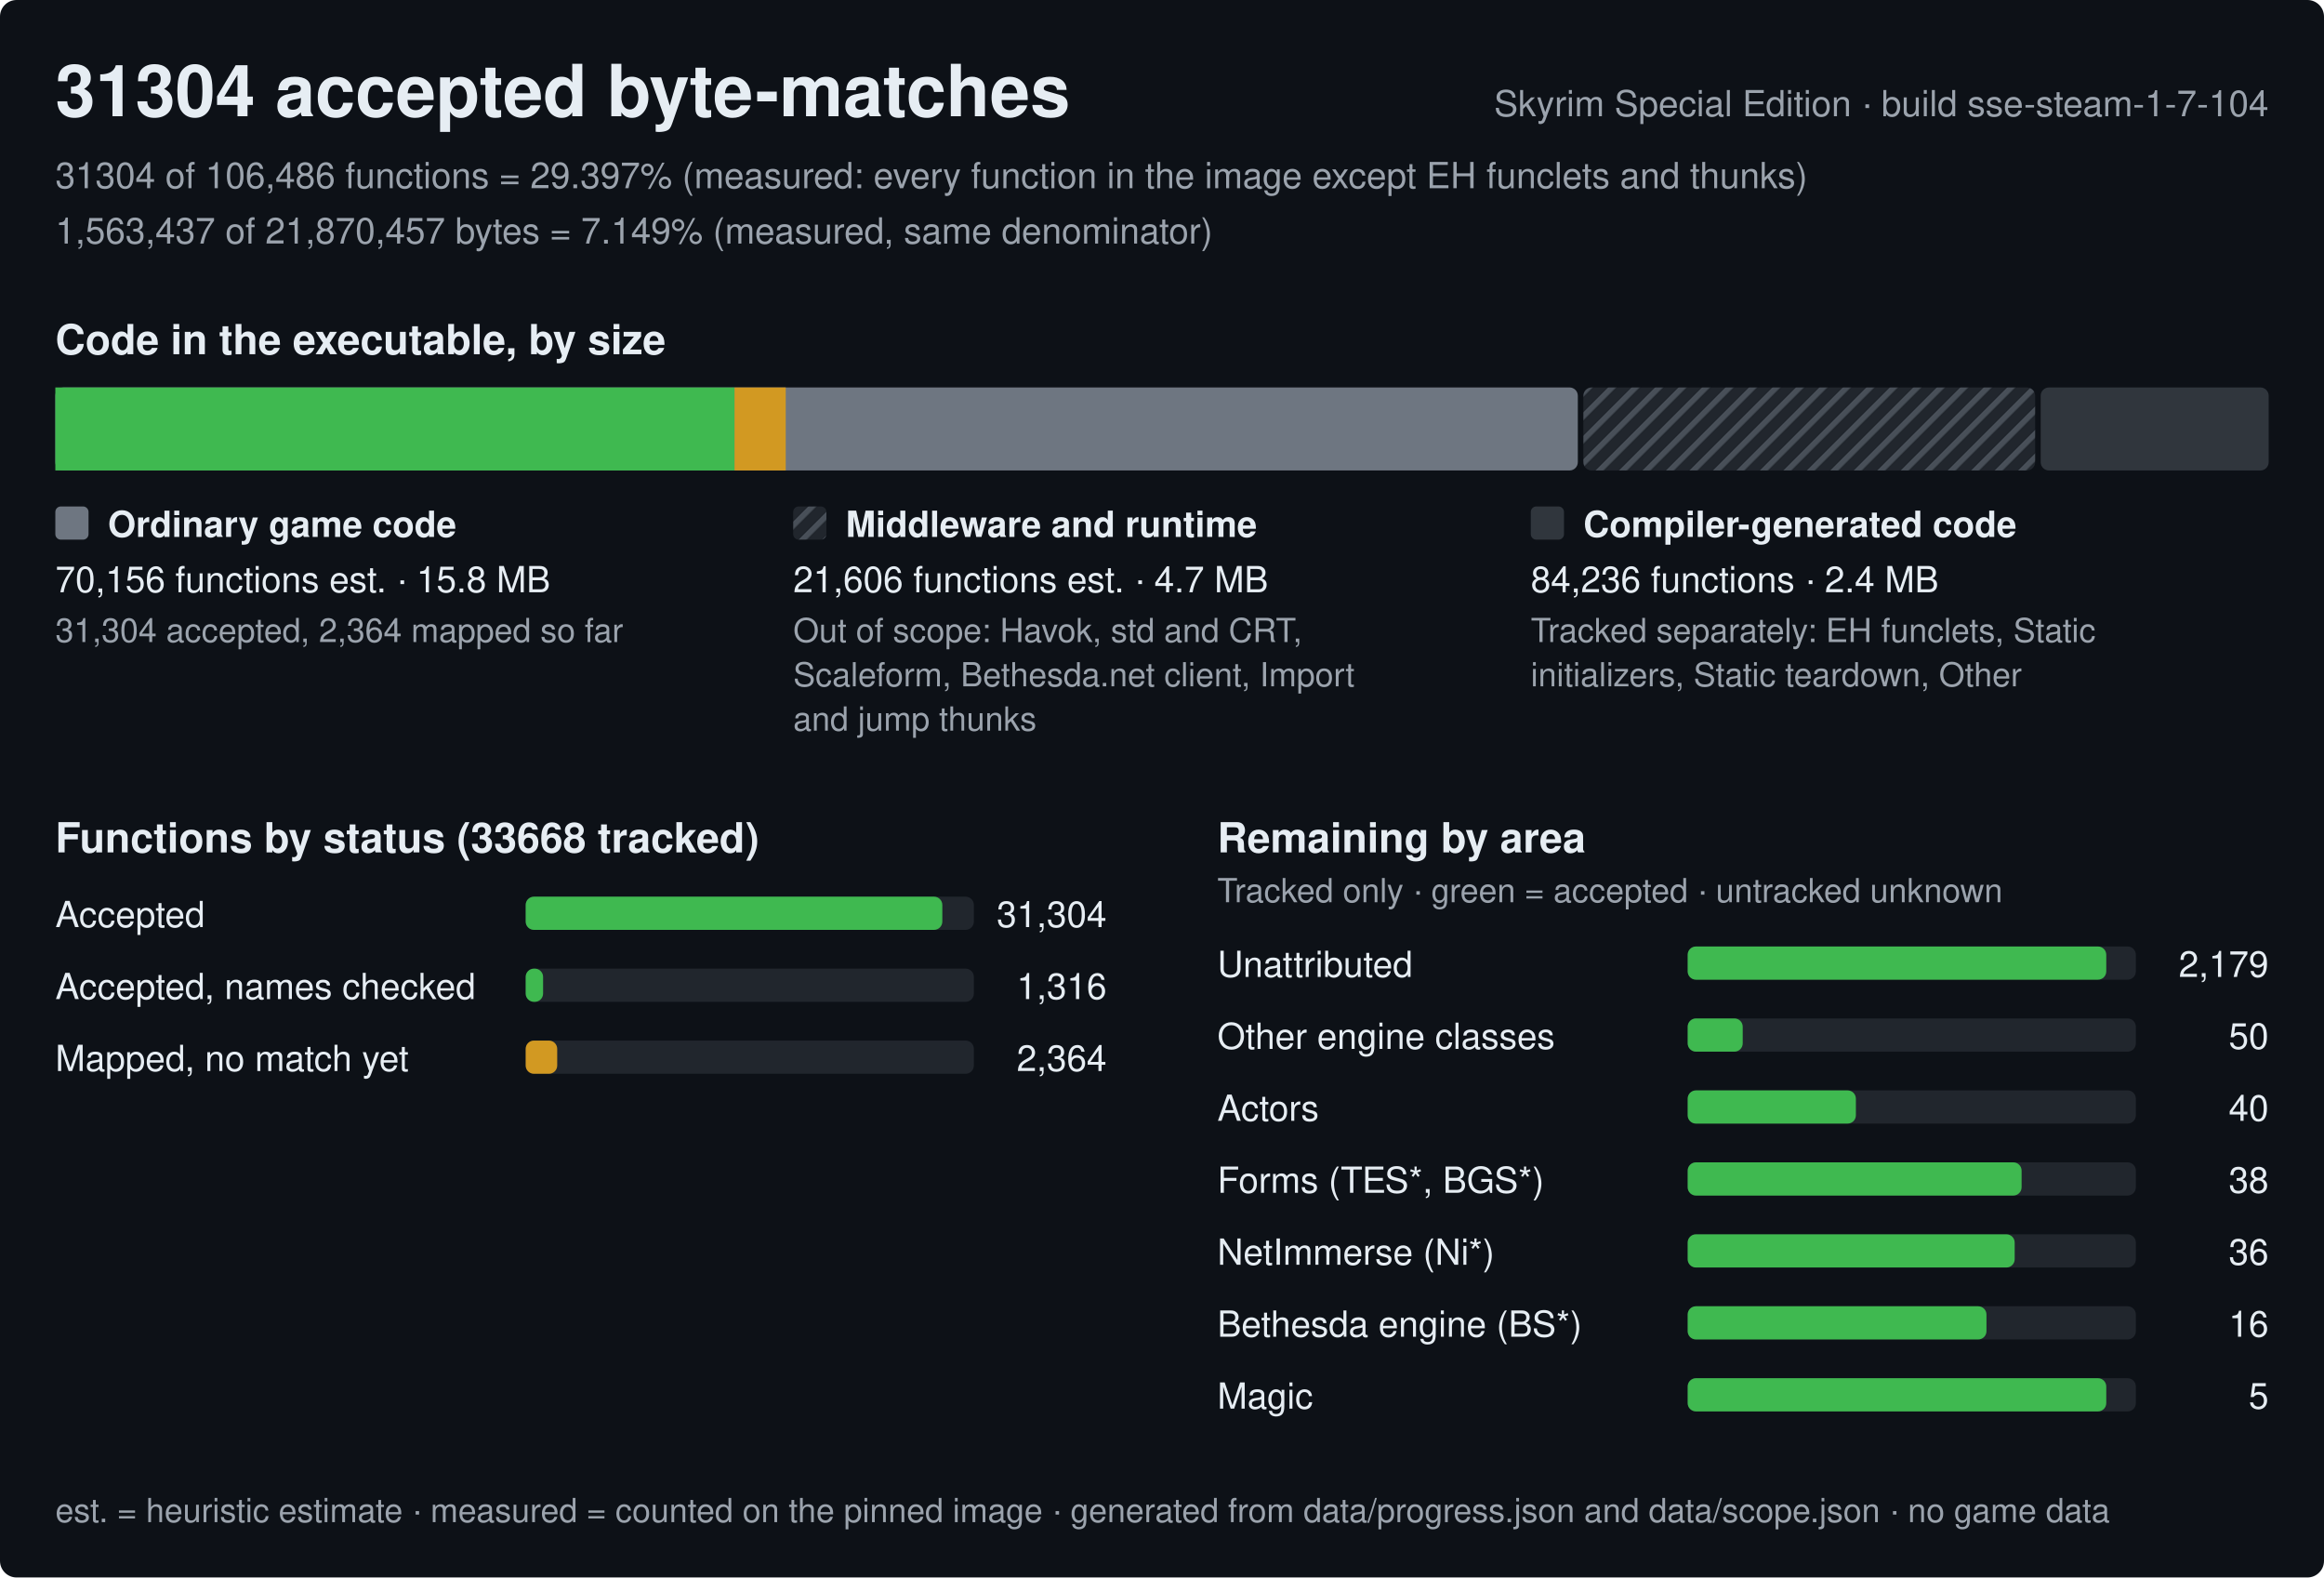
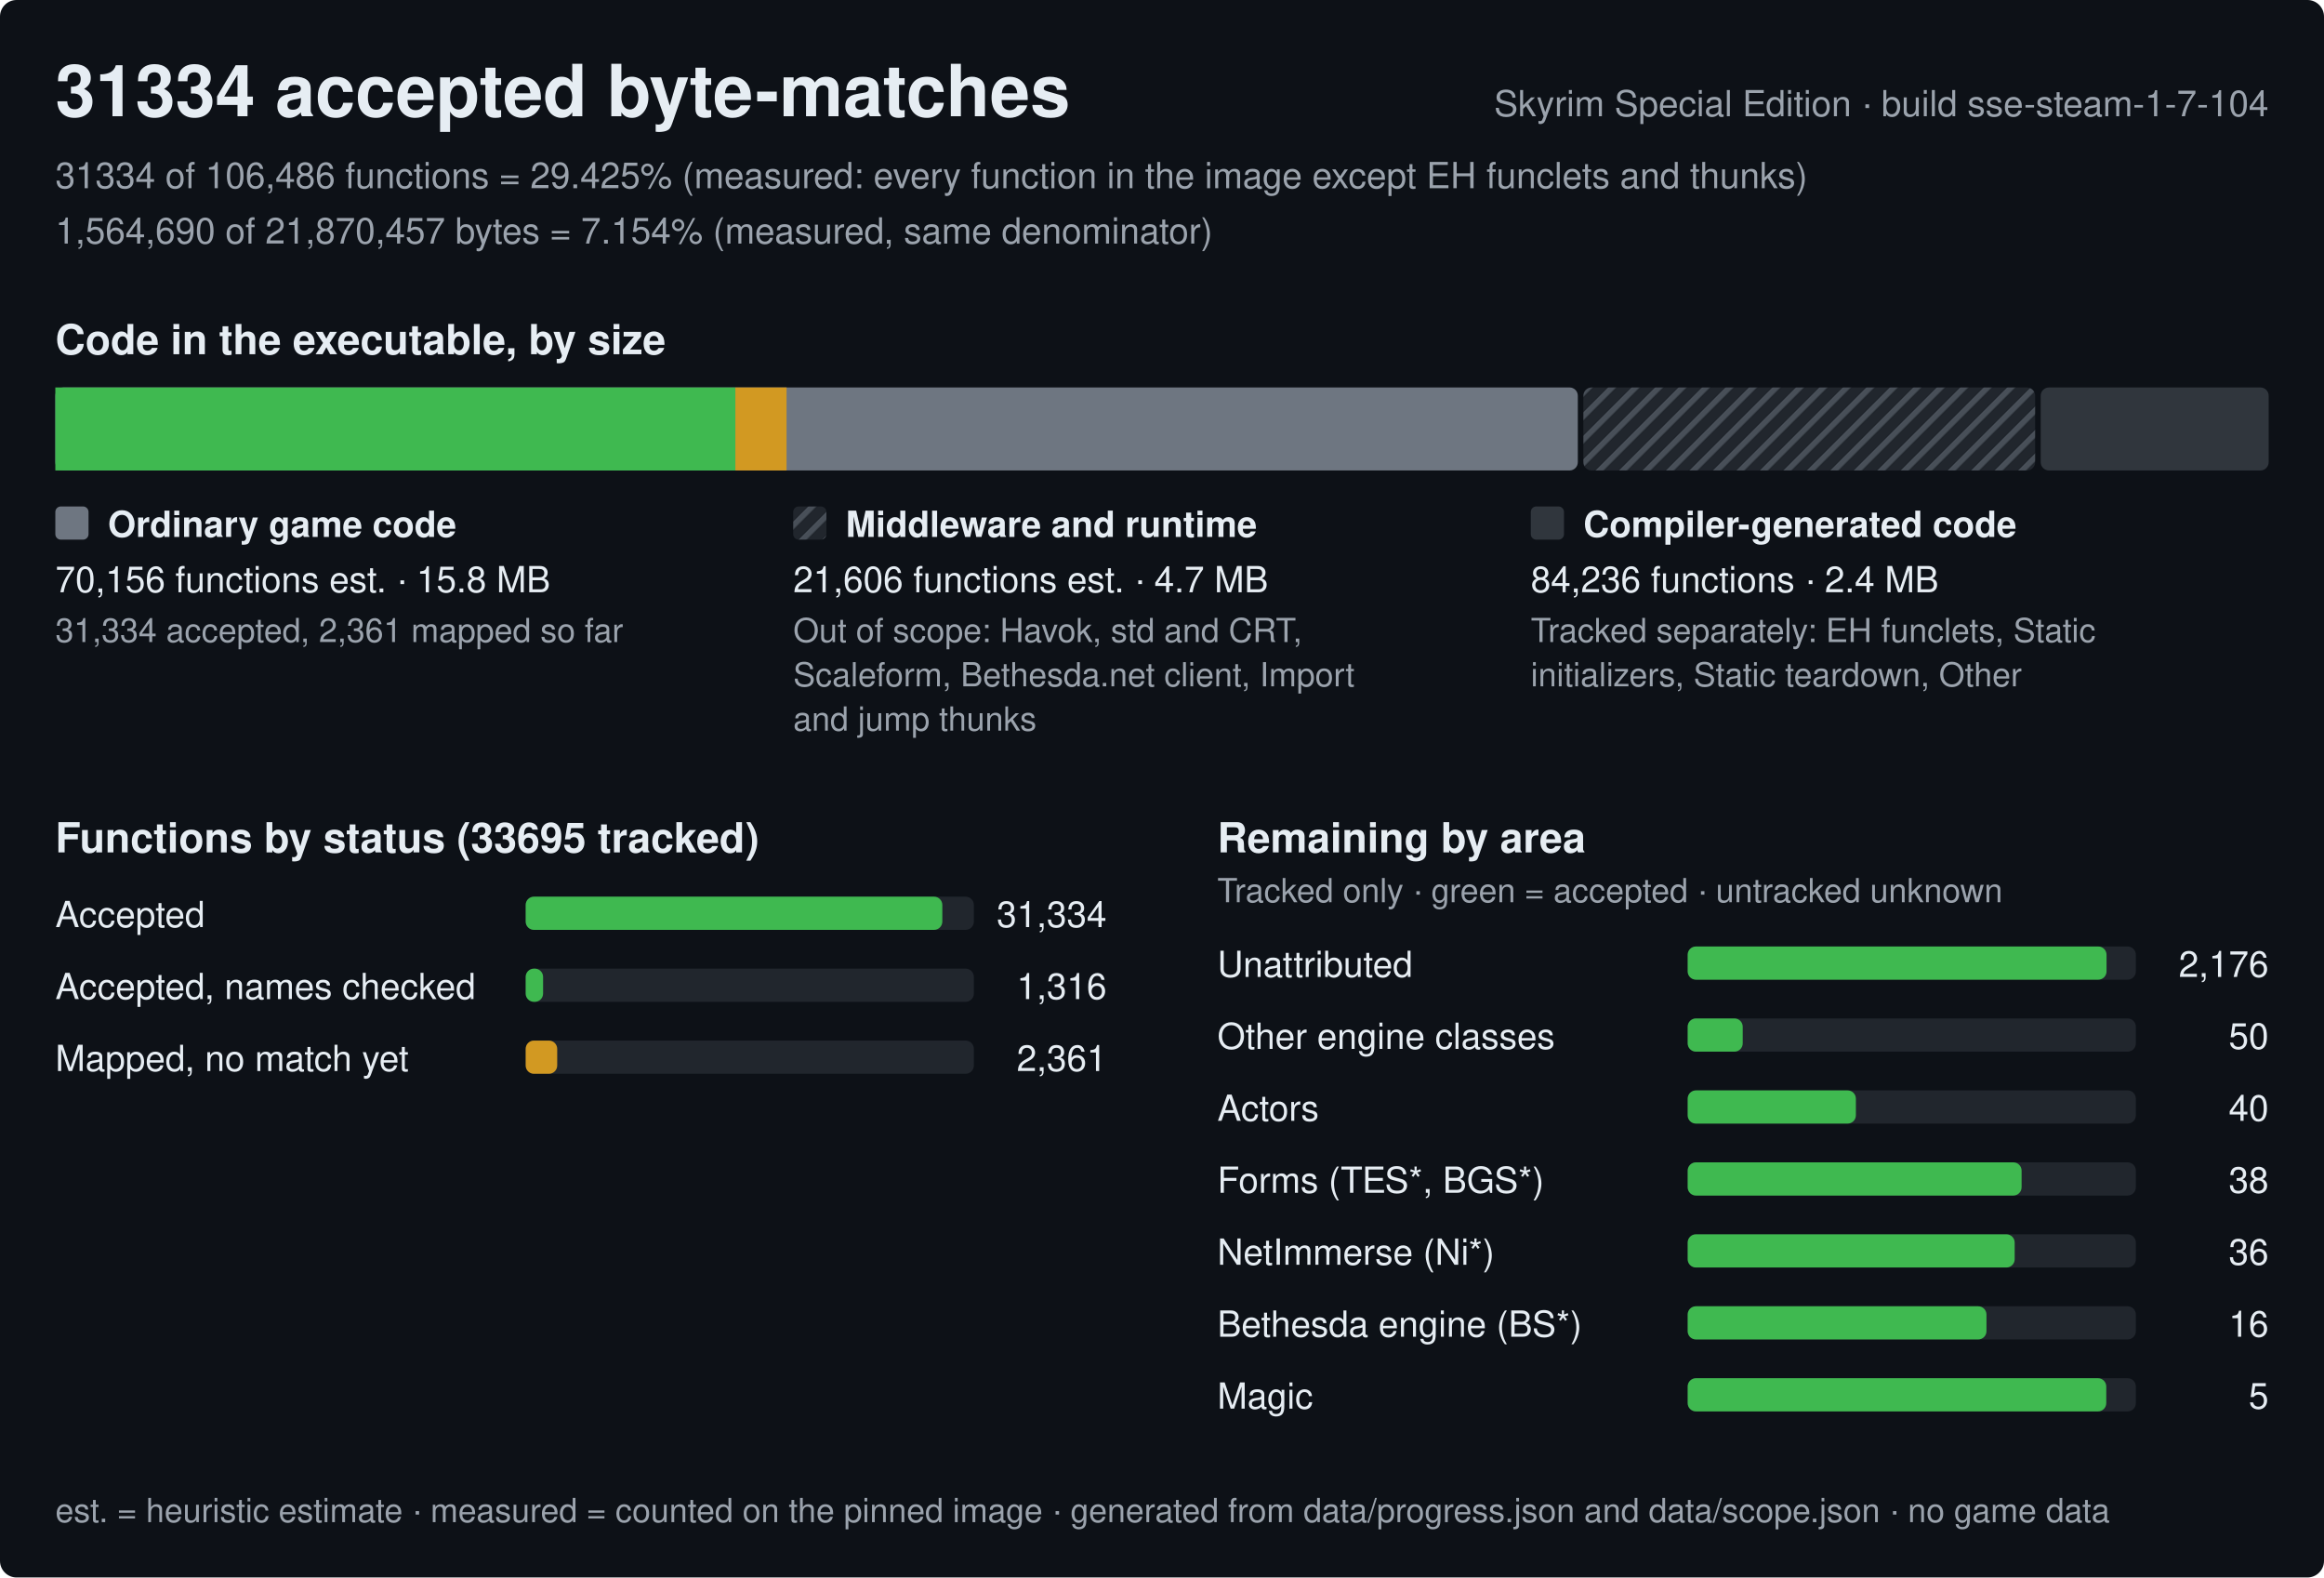
<svg xmlns="http://www.w3.org/2000/svg" width="840" height="570" viewBox="0 0 840 570" role="img" aria-label="Progress of the Skyrim Special Edition byte-matching reconstruction, build sse-steam-1-7-104">
  <style>text{font-family:-apple-system,BlinkMacSystemFont,'Segoe UI',Helvetica,Arial,sans-serif;fill:#e6edf3;white-space:pre}.h{font-size:26px;font-weight:600}.st{font-size:15px;font-weight:600}.lb{font-size:13px;font-weight:600}.bl{font-size:12px;font-weight:600;stroke:#0d1117;stroke-width:3px;paint-order:stroke;stroke-linejoin:round}.rl{font-size:13px}.fn{font-size:12px;fill:#9ba3ad}.mu{fill:#9ba3ad}</style>
  <defs>
    <pattern id="hx" width="6" height="6" patternUnits="userSpaceOnUse" patternTransform="rotate(45)">
      <rect width="6" height="6" fill="#21262d" />
      <rect width="2" height="6" fill="#484f58" />
    </pattern>
  </defs>
  <rect width="840" height="570" rx="6" fill="#0d1117" />
-   <text x="20" y="42" class="h">31304 accepted byte-matches</text>
+   <text x="20" y="42" class="h">31334 accepted byte-matches</text>
  <text x="820" y="42" class="rl mu" text-anchor="end">Skyrim Special Edition · build sse-steam-1-7-104</text>
-   <text x="20" y="68" class="rl mu">31304 of 106,486 functions = 29.397% (measured: every function in the image except EH funclets and thunks)</text>
-   <text x="20" y="88" class="rl mu">1,563,437 of 21,870,457 bytes = 7.149% (measured, same denominator)</text>
+   <text x="20" y="68" class="rl mu">31334 of 106,486 functions = 29.425% (measured: every function in the image except EH funclets and thunks)</text>
+   <text x="20" y="88" class="rl mu">1,564,690 of 21,870,457 bytes = 7.154% (measured, same denominator)</text>
  <text x="20" y="128" class="st">Code in the executable, by size</text>
  <rect x="20" y="140" width="550.3" height="30" rx="3" fill="#6e7681" />
-   <rect x="20" y="140" width="245.5" height="30" fill="#3fb950" />
-   <rect x="265.5" y="140" width="18.5" height="30" fill="#d29922" />
+   <rect x="20" y="140" width="245.8" height="30" fill="#3fb950" />
+   <rect x="265.8" y="140" width="18.5" height="30" fill="#d29922" />
  <rect x="572.3" y="140" width="163.3" height="30" rx="3" fill="url(#hx)" />
  <rect x="737.6" y="140" width="82.4" height="30" rx="3" fill="#30363d" />
  <rect x="20" y="183" width="12" height="12" rx="2" fill="#6e7681" />
  <text x="39" y="194" class="lb">Ordinary game code</text>
  <text x="20" y="214" class="rl">70,156 functions est. · 15.8 MB</text>
-   <text x="20" y="232" class="fn">31,304 accepted, 2,364 mapped so far</text>
+   <text x="20" y="232" class="fn">31,334 accepted, 2,361 mapped so far</text>
  <rect x="286.7" y="183" width="12" height="12" rx="2" fill="url(#hx)" />
  <text x="305.7" y="194" class="lb">Middleware and runtime</text>
  <text x="286.7" y="214" class="rl">21,606 functions est. · 4.7 MB</text>
  <text x="286.7" y="232" class="fn">Out of scope: Havok, std and CRT,</text>
  <text x="286.7" y="248" class="fn">Scaleform, Bethesda.net client, Import</text>
  <text x="286.7" y="264" class="fn">and jump thunks</text>
  <rect x="553.3" y="183" width="12" height="12" rx="2" fill="#30363d" />
  <text x="572.3" y="194" class="lb">Compiler-generated code</text>
  <text x="553.3" y="214" class="rl">84,236 functions · 2.4 MB</text>
  <text x="553.3" y="232" class="fn">Tracked separately: EH funclets, Static</text>
  <text x="553.3" y="248" class="fn">initializers, Static teardown, Other</text>
-   <text x="20" y="308" class="st">Functions by status (33668 tracked)</text>
+   <text x="20" y="308" class="st">Functions by status (33695 tracked)</text>
  <text x="20" y="335" class="rl">Accepted</text>
  <rect x="190" y="324" width="162.0" height="12" rx="3" fill="#21262d" />
  <rect x="190" y="324" width="150.6" height="12" rx="3" fill="#3fb950" />
-   <text x="400.0" y="335" class="rl" text-anchor="end">31,304</text>
+   <text x="400.0" y="335" class="rl" text-anchor="end">31,334</text>
  <text x="20" y="361" class="rl">Accepted, names checked</text>
  <rect x="190" y="350" width="162.0" height="12" rx="3" fill="#21262d" />
  <rect x="190" y="350" width="6.3" height="12" rx="3" fill="#3fb950" />
  <text x="400.0" y="361" class="rl" text-anchor="end">1,316</text>
  <text x="20" y="387" class="rl">Mapped, no match yet</text>
  <rect x="190" y="376" width="162.0" height="12" rx="3" fill="#21262d" />
  <rect x="190" y="376" width="11.4" height="12" rx="3" fill="#d29922" />
-   <text x="400.0" y="387" class="rl" text-anchor="end">2,364</text>
+   <text x="400.0" y="387" class="rl" text-anchor="end">2,361</text>
  <text x="440.0" y="308" class="st">Remaining by area</text>
  <text x="440.0" y="326" class="fn">Tracked only · green = accepted · untracked unknown</text>
  <text x="440.0" y="353" class="rl">Unattributed</text>
  <rect x="610.0" y="342" width="162.0" height="12" rx="3" fill="#21262d" />
-   <rect x="610.0" y="342" width="151.3" height="12" rx="3" fill="#3fb950" />
-   <text x="820.0" y="353" class="rl" text-anchor="end">2,179</text>
+   <rect x="610.0" y="342" width="151.4" height="12" rx="3" fill="#3fb950" />
+   <text x="820.0" y="353" class="rl" text-anchor="end">2,176</text>
  <text x="440.0" y="379" class="rl">Other engine classes</text>
  <rect x="610.0" y="368" width="162.0" height="12" rx="3" fill="#21262d" />
  <rect x="610.0" y="368" width="19.9" height="12" rx="3" fill="#3fb950" />
  <text x="820.0" y="379" class="rl" text-anchor="end">50</text>
  <text x="440.0" y="405" class="rl">Actors</text>
  <rect x="610.0" y="394" width="162.0" height="12" rx="3" fill="#21262d" />
  <rect x="610.0" y="394" width="60.8" height="12" rx="3" fill="#3fb950" />
  <text x="820.0" y="405" class="rl" text-anchor="end">40</text>
  <text x="440.0" y="431" class="rl">Forms (TES*, BGS*)</text>
  <rect x="610.0" y="420" width="162.0" height="12" rx="3" fill="#21262d" />
  <rect x="610.0" y="420" width="120.7" height="12" rx="3" fill="#3fb950" />
  <text x="820.0" y="431" class="rl" text-anchor="end">38</text>
  <text x="440.0" y="457" class="rl">NetImmerse (Ni*)</text>
  <rect x="610.0" y="446" width="162.0" height="12" rx="3" fill="#21262d" />
  <rect x="610.0" y="446" width="118.2" height="12" rx="3" fill="#3fb950" />
  <text x="820.0" y="457" class="rl" text-anchor="end">36</text>
  <text x="440.0" y="483" class="rl">Bethesda engine (BS*)</text>
  <rect x="610.0" y="472" width="162.0" height="12" rx="3" fill="#21262d" />
  <rect x="610.0" y="472" width="108" height="12" rx="3" fill="#3fb950" />
  <text x="820.0" y="483" class="rl" text-anchor="end">16</text>
  <text x="440.0" y="509" class="rl">Magic</text>
  <rect x="610.0" y="498" width="162.0" height="12" rx="3" fill="#21262d" />
  <rect x="610.0" y="498" width="151.3" height="12" rx="3" fill="#3fb950" />
  <text x="820.0" y="509" class="rl" text-anchor="end">5</text>
  <text x="20" y="550" class="fn">est. = heuristic estimate · measured = counted on the pinned image · generated from data/progress.json and data/scope.json · no game data</text>
</svg>
